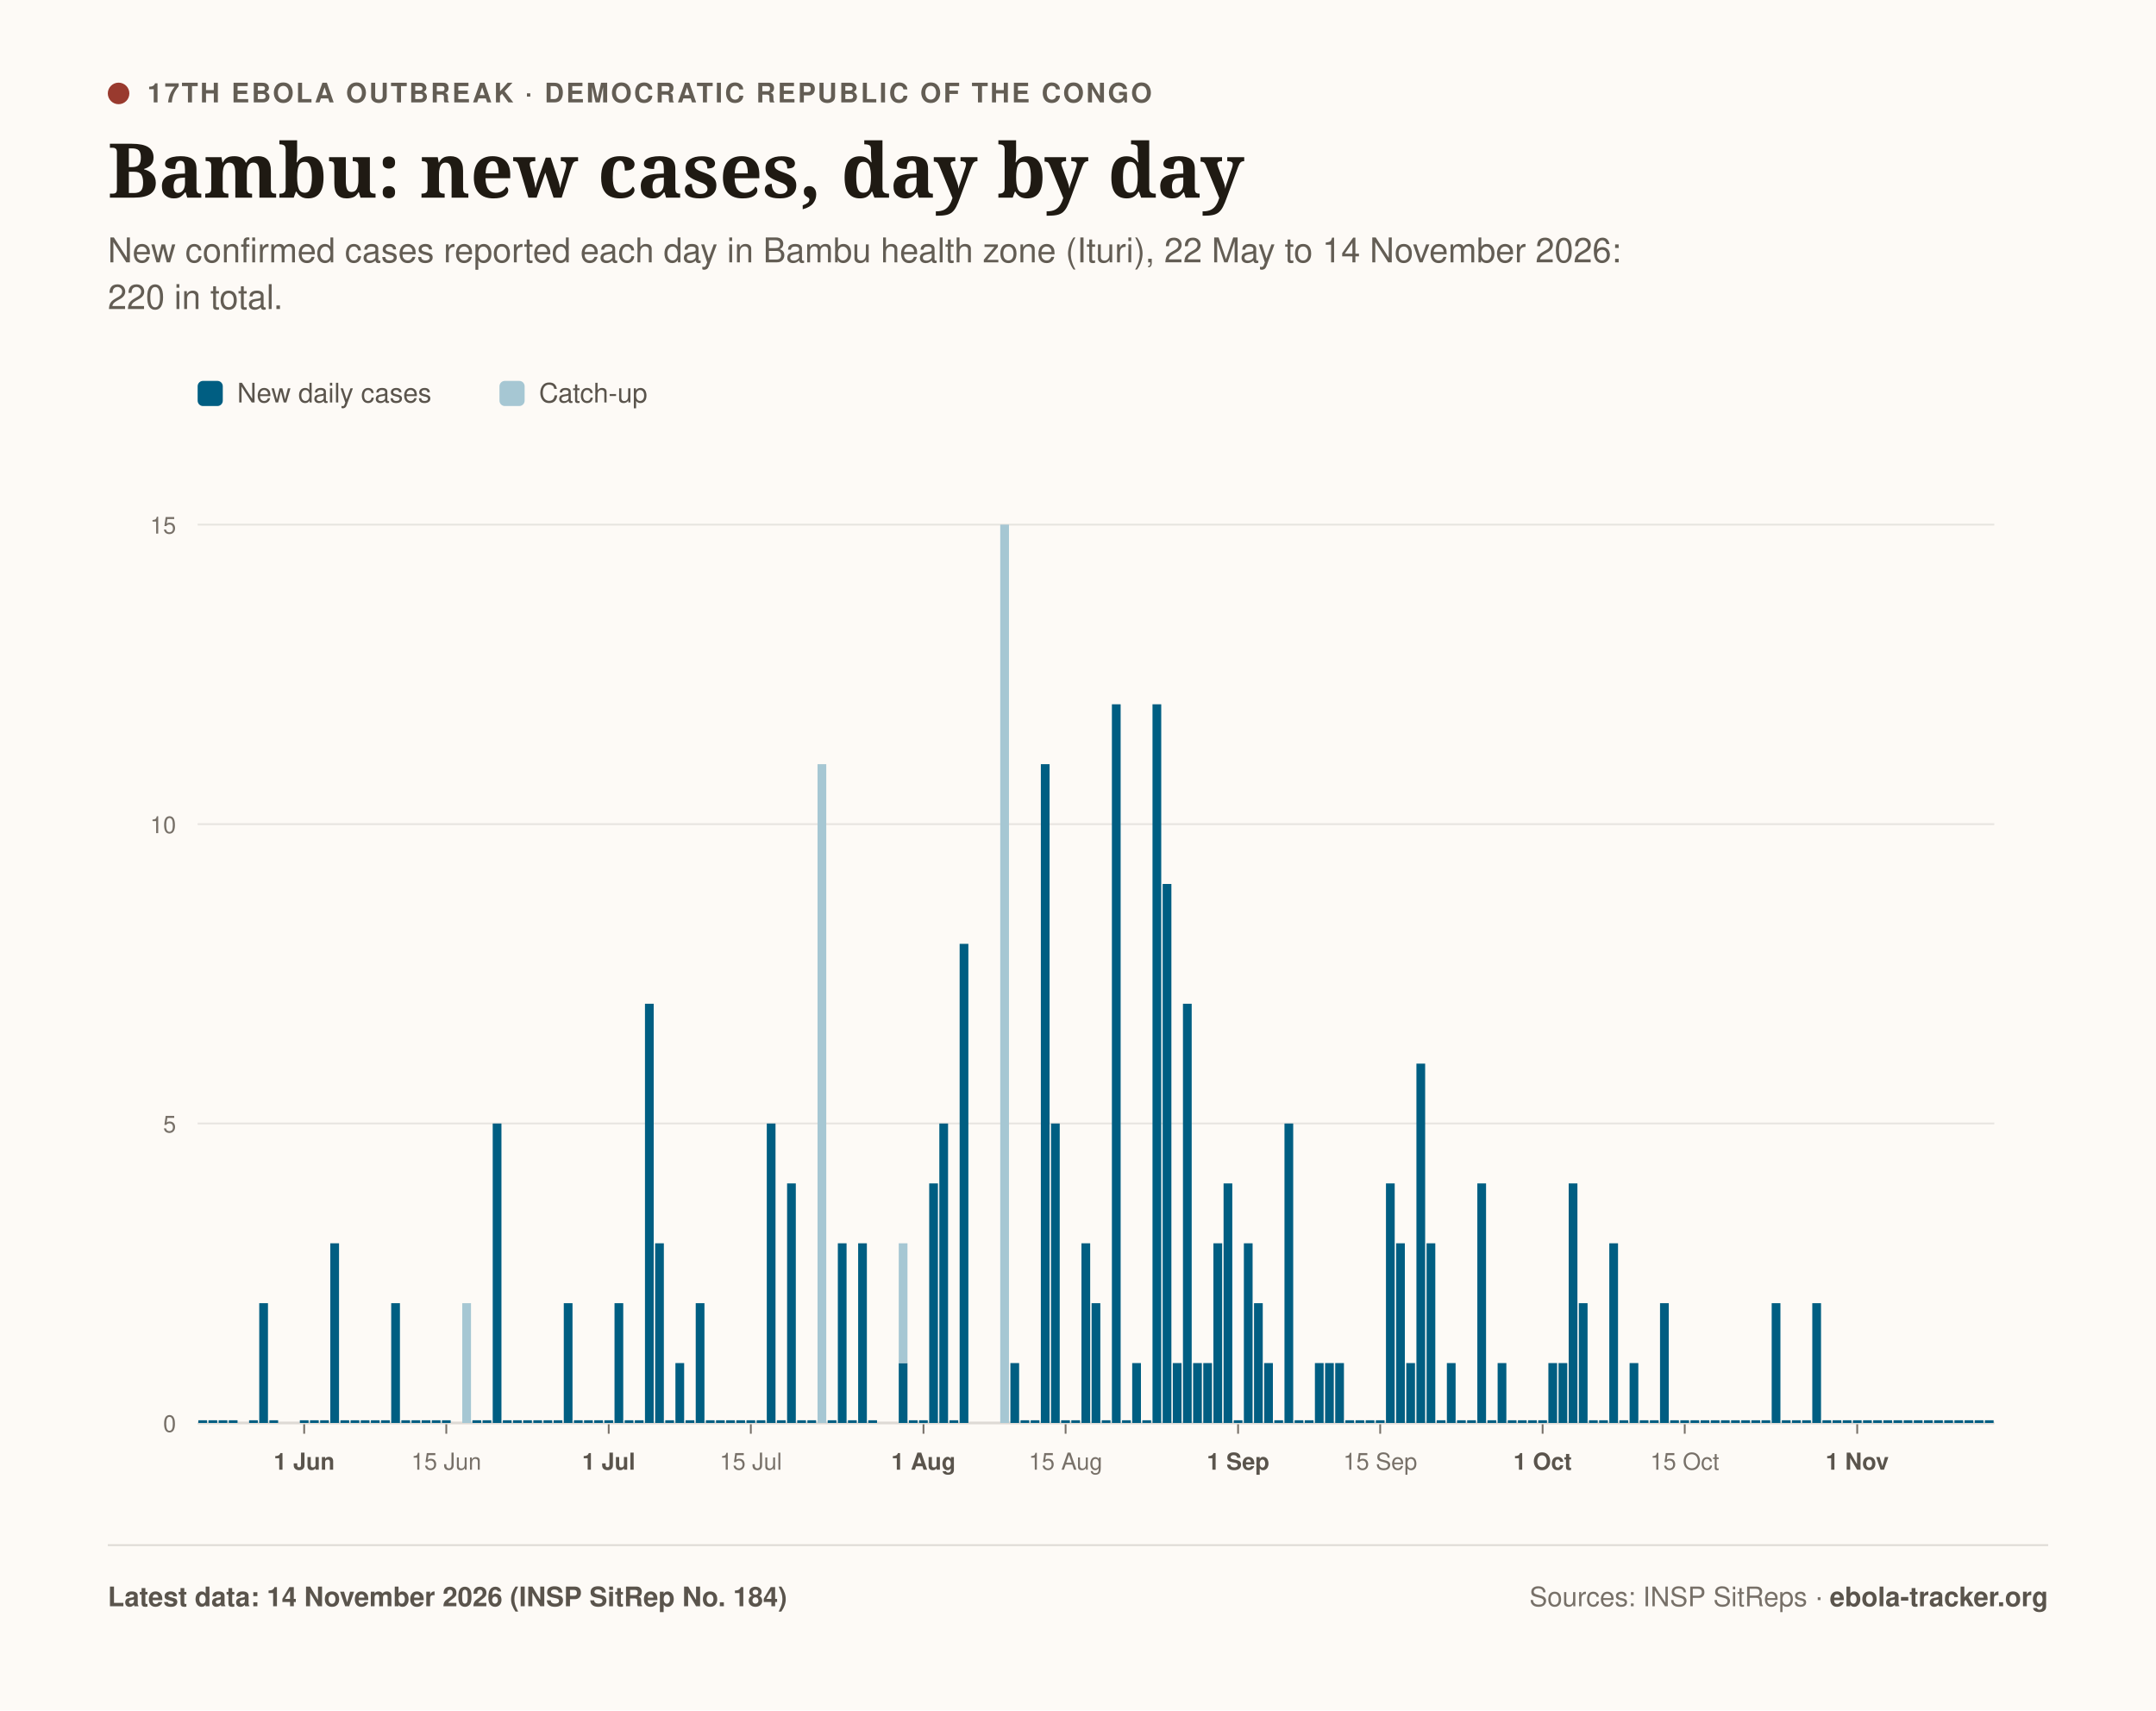
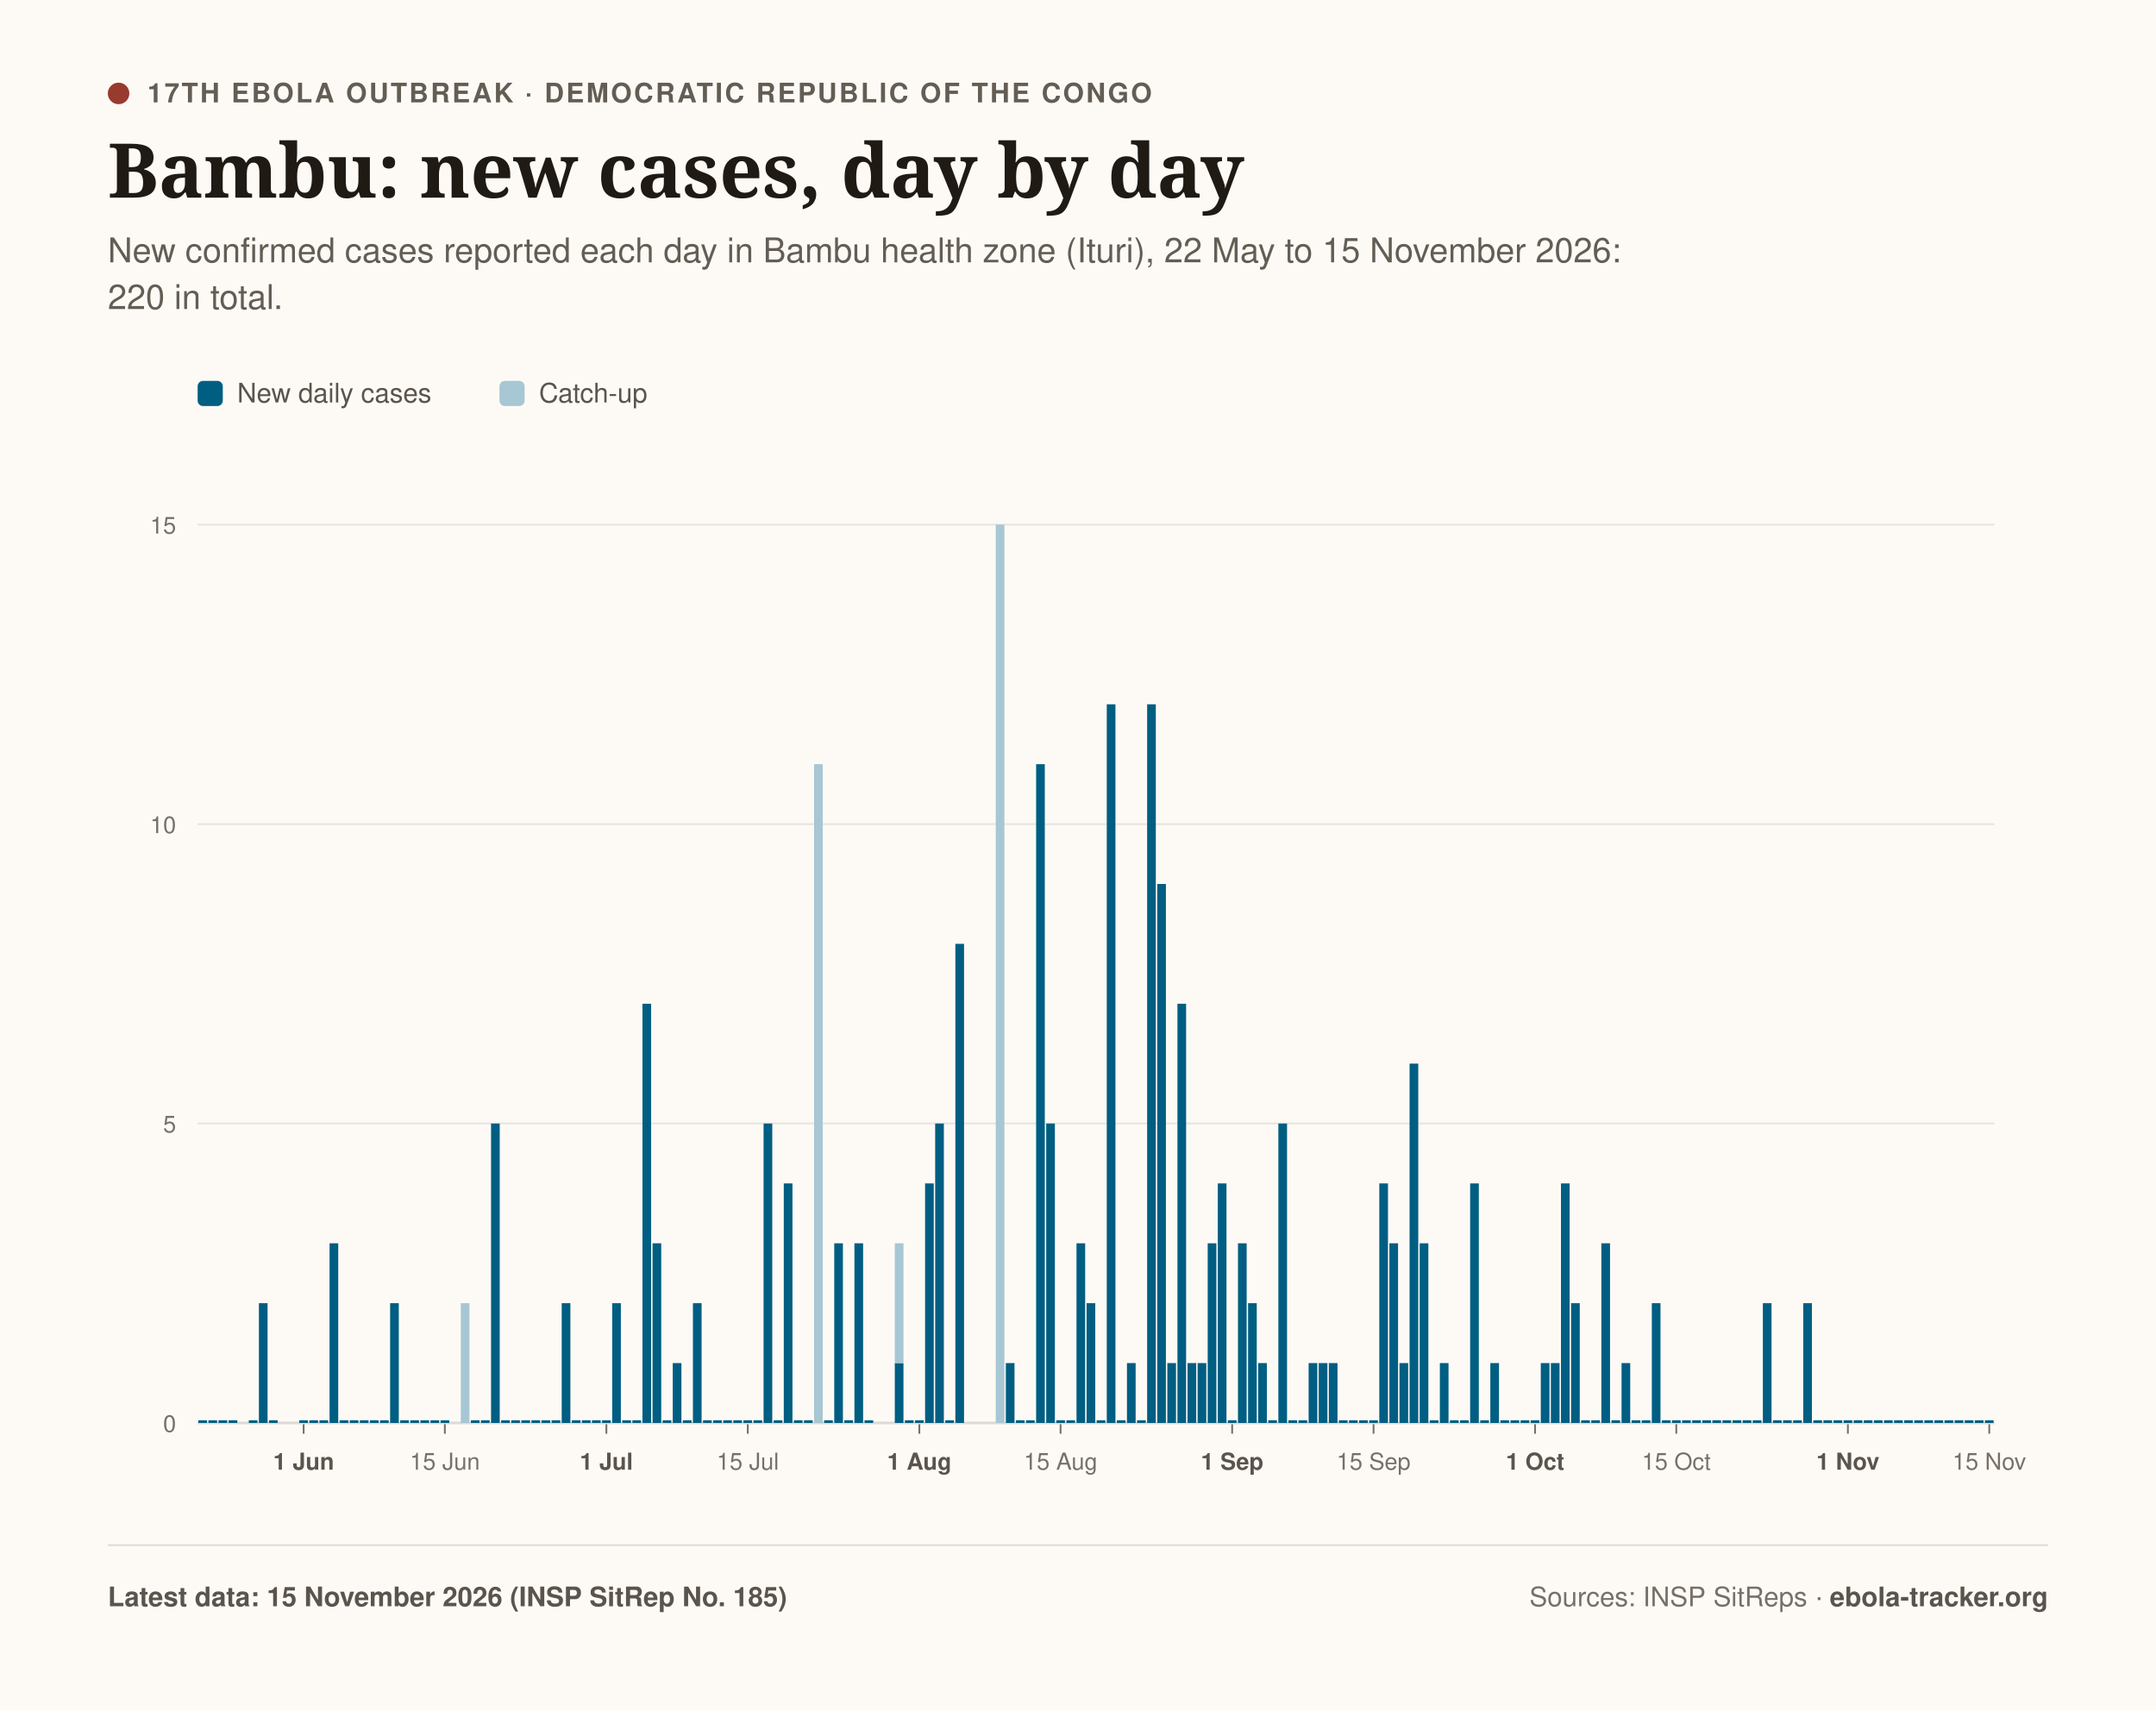
- <svg xmlns="http://www.w3.org/2000/svg" viewBox="0 0 1200 952" role="img" aria-label="Bambu: new cases, day by day. New confirmed cases reported each day in Bambu health zone (Ituri), 22 May to 14 November 2026: 220 in total.">
+ <svg xmlns="http://www.w3.org/2000/svg" viewBox="0 0 1200 952" role="img" aria-label="Bambu: new cases, day by day. New confirmed cases reported each day in Bambu health zone (Ituri), 22 May to 15 November 2026: 220 in total.">
  <rect width="1200" height="952" fill="#FDFAF6" />
  <circle cx="66" cy="52" r="6" fill="#993A2E" />
  <text x="82.0" y="57.0" font-family="'Public Sans',Helvetica,Arial,sans-serif" font-size="15" font-weight="700" fill="#635D54" text-anchor="start" letter-spacing=".08em">17TH EBOLA OUTBREAK · DEMOCRATIC REPUBLIC OF THE CONGO</text>
  <text x="60.0" y="110.0" font-family="'Source Serif 4',Georgia,serif" font-size="42" font-weight="600" fill="#1F1A13" text-anchor="start">Bambu: new cases, day by day</text>
-   <text x="60.0" y="146.0" font-family="'Public Sans',Helvetica,Arial,sans-serif" font-size="19" font-weight="400" fill="#635D54" text-anchor="start">New confirmed cases reported each day in Bambu health zone (Ituri), 22 May to 14 November 2026:</text>
+   <text x="60.0" y="146.0" font-family="'Public Sans',Helvetica,Arial,sans-serif" font-size="19" font-weight="400" fill="#635D54" text-anchor="start">New confirmed cases reported each day in Bambu health zone (Ituri), 22 May to 15 November 2026:</text>
  <text x="60.0" y="172.0" font-family="'Public Sans',Helvetica,Arial,sans-serif" font-size="19" font-weight="400" fill="#635D54" text-anchor="start">220 in total.</text>
  <rect x="110" y="212" width="14" height="14" rx="3" fill="#005E82" />
  <text x="132.0" y="224.0" font-family="'Public Sans',Helvetica,Arial,sans-serif" font-size="15" font-weight="400" fill="#5A544C" text-anchor="start">New daily cases</text>
  <rect x="278" y="212" width="14" height="14" rx="3" fill="#a6c7d3" />
  <text x="300.0" y="224.0" font-family="'Public Sans',Helvetica,Arial,sans-serif" font-size="15" font-weight="400" fill="#5A544C" text-anchor="start">Catch-up</text>
  <line x1="110" x2="1110" y1="792.0" y2="792.0" stroke="#E7E4E0" />
  <text x="98.0" y="797.0" font-family="'Public Sans',Helvetica,Arial,sans-serif" font-size="13" font-weight="400" fill="#777068" text-anchor="end">0</text>
  <line x1="110" x2="1110" y1="625.3" y2="625.3" stroke="#E7E4E0" />
  <text x="98.0" y="630.3" font-family="'Public Sans',Helvetica,Arial,sans-serif" font-size="13" font-weight="400" fill="#777068" text-anchor="end">5</text>
  <line x1="110" x2="1110" y1="458.7" y2="458.7" stroke="#E7E4E0" />
  <text x="98.0" y="463.7" font-family="'Public Sans',Helvetica,Arial,sans-serif" font-size="13" font-weight="400" fill="#777068" text-anchor="end">10</text>
  <line x1="110" x2="1110" y1="292.0" y2="292.0" stroke="#E7E4E0" />
  <text x="98.0" y="297.0" font-family="'Public Sans',Helvetica,Arial,sans-serif" font-size="13" font-weight="400" fill="#777068" text-anchor="end">15</text>
-   <line x1="169.3" x2="169.3" y1="792" y2="798" stroke="#777068" />
-   <text x="169.3" y="818.0" font-family="'Public Sans',Helvetica,Arial,sans-serif" font-size="13" font-weight="600" fill="#5A544C" text-anchor="middle">1 Jun</text>
-   <line x1="248.4" x2="248.4" y1="792" y2="798" stroke="#777068" />
-   <text x="248.4" y="818.0" font-family="'Public Sans',Helvetica,Arial,sans-serif" font-size="13" font-weight="400" fill="#777068" text-anchor="middle">15 Jun</text>
-   <line x1="338.8" x2="338.8" y1="792" y2="798" stroke="#777068" />
-   <text x="338.8" y="818.0" font-family="'Public Sans',Helvetica,Arial,sans-serif" font-size="13" font-weight="600" fill="#5A544C" text-anchor="middle">1 Jul</text>
-   <line x1="417.9" x2="417.9" y1="792" y2="798" stroke="#777068" />
-   <text x="417.9" y="818.0" font-family="'Public Sans',Helvetica,Arial,sans-serif" font-size="13" font-weight="400" fill="#777068" text-anchor="middle">15 Jul</text>
-   <line x1="514.0" x2="514.0" y1="792" y2="798" stroke="#777068" />
-   <text x="514.0" y="818.0" font-family="'Public Sans',Helvetica,Arial,sans-serif" font-size="13" font-weight="600" fill="#5A544C" text-anchor="middle">1 Aug</text>
-   <line x1="593.1" x2="593.1" y1="792" y2="798" stroke="#777068" />
-   <text x="593.1" y="818.0" font-family="'Public Sans',Helvetica,Arial,sans-serif" font-size="13" font-weight="400" fill="#777068" text-anchor="middle">15 Aug</text>
-   <line x1="689.1" x2="689.1" y1="792" y2="798" stroke="#777068" />
-   <text x="689.1" y="818.0" font-family="'Public Sans',Helvetica,Arial,sans-serif" font-size="13" font-weight="600" fill="#5A544C" text-anchor="middle">1 Sep</text>
-   <line x1="768.2" x2="768.2" y1="792" y2="798" stroke="#777068" />
-   <text x="768.2" y="818.0" font-family="'Public Sans',Helvetica,Arial,sans-serif" font-size="13" font-weight="400" fill="#777068" text-anchor="middle">15 Sep</text>
-   <line x1="858.6" x2="858.6" y1="792" y2="798" stroke="#777068" />
-   <text x="858.6" y="818.0" font-family="'Public Sans',Helvetica,Arial,sans-serif" font-size="13" font-weight="600" fill="#5A544C" text-anchor="middle">1 Oct</text>
-   <line x1="937.7" x2="937.7" y1="792" y2="798" stroke="#777068" />
-   <text x="937.7" y="818.0" font-family="'Public Sans',Helvetica,Arial,sans-serif" font-size="13" font-weight="400" fill="#777068" text-anchor="middle">15 Oct</text>
-   <line x1="1033.7" x2="1033.7" y1="792" y2="798" stroke="#777068" />
-   <text x="1033.7" y="818.0" font-family="'Public Sans',Helvetica,Arial,sans-serif" font-size="13" font-weight="600" fill="#5A544C" text-anchor="middle">1 Nov</text>
+   <line x1="169.0" x2="169.0" y1="792" y2="798" stroke="#777068" />
+   <text x="169.0" y="818.0" font-family="'Public Sans',Helvetica,Arial,sans-serif" font-size="13" font-weight="600" fill="#5A544C" text-anchor="middle">1 Jun</text>
+   <line x1="247.6" x2="247.6" y1="792" y2="798" stroke="#777068" />
+   <text x="247.6" y="818.0" font-family="'Public Sans',Helvetica,Arial,sans-serif" font-size="13" font-weight="400" fill="#777068" text-anchor="middle">15 Jun</text>
+   <line x1="337.5" x2="337.5" y1="792" y2="798" stroke="#777068" />
+   <text x="337.5" y="818.0" font-family="'Public Sans',Helvetica,Arial,sans-serif" font-size="13" font-weight="600" fill="#5A544C" text-anchor="middle">1 Jul</text>
+   <line x1="416.2" x2="416.2" y1="792" y2="798" stroke="#777068" />
+   <text x="416.2" y="818.0" font-family="'Public Sans',Helvetica,Arial,sans-serif" font-size="13" font-weight="400" fill="#777068" text-anchor="middle">15 Jul</text>
+   <line x1="511.7" x2="511.7" y1="792" y2="798" stroke="#777068" />
+   <text x="511.7" y="818.0" font-family="'Public Sans',Helvetica,Arial,sans-serif" font-size="13" font-weight="600" fill="#5A544C" text-anchor="middle">1 Aug</text>
+   <line x1="590.3" x2="590.3" y1="792" y2="798" stroke="#777068" />
+   <text x="590.3" y="818.0" font-family="'Public Sans',Helvetica,Arial,sans-serif" font-size="13" font-weight="400" fill="#777068" text-anchor="middle">15 Aug</text>
+   <line x1="685.8" x2="685.8" y1="792" y2="798" stroke="#777068" />
+   <text x="685.8" y="818.0" font-family="'Public Sans',Helvetica,Arial,sans-serif" font-size="13" font-weight="600" fill="#5A544C" text-anchor="middle">1 Sep</text>
+   <line x1="764.5" x2="764.5" y1="792" y2="798" stroke="#777068" />
+   <text x="764.5" y="818.0" font-family="'Public Sans',Helvetica,Arial,sans-serif" font-size="13" font-weight="400" fill="#777068" text-anchor="middle">15 Sep</text>
+   <line x1="854.4" x2="854.4" y1="792" y2="798" stroke="#777068" />
+   <text x="854.4" y="818.0" font-family="'Public Sans',Helvetica,Arial,sans-serif" font-size="13" font-weight="600" fill="#5A544C" text-anchor="middle">1 Oct</text>
+   <line x1="933.0" x2="933.0" y1="792" y2="798" stroke="#777068" />
+   <text x="933.0" y="818.0" font-family="'Public Sans',Helvetica,Arial,sans-serif" font-size="13" font-weight="400" fill="#777068" text-anchor="middle">15 Oct</text>
+   <line x1="1028.5" x2="1028.5" y1="792" y2="798" stroke="#777068" />
+   <text x="1028.5" y="818.0" font-family="'Public Sans',Helvetica,Arial,sans-serif" font-size="13" font-weight="600" fill="#5A544C" text-anchor="middle">1 Nov</text>
+   <line x1="1107.2" x2="1107.2" y1="792" y2="798" stroke="#777068" />
+   <text x="1107.2" y="818.0" font-family="'Public Sans',Helvetica,Arial,sans-serif" font-size="13" font-weight="400" fill="#777068" text-anchor="middle">15 Nov</text>
  <line x1="110" x2="1110" y1="792" y2="792" stroke="#DEDAD5" stroke-width="1.5" />
-   <rect x="110.40" y="790.50" width="4.86" height="1.50" fill="#005E82" />
-   <rect x="116.05" y="790.50" width="4.86" height="1.50" fill="#005E82" />
-   <rect x="121.69" y="790.50" width="4.86" height="1.50" fill="#005E82" />
-   <rect x="127.34" y="790.50" width="4.86" height="1.50" fill="#005E82" />
-   <rect x="138.64" y="790.50" width="4.86" height="1.50" fill="#005E82" />
-   <rect x="144.29" y="725.33" width="4.86" height="66.67" fill="#005E82" />
-   <rect x="149.94" y="790.50" width="4.86" height="1.50" fill="#005E82" />
-   <rect x="166.89" y="790.50" width="4.86" height="1.50" fill="#005E82" />
-   <rect x="172.54" y="790.50" width="4.86" height="1.50" fill="#005E82" />
-   <rect x="178.19" y="790.50" width="4.86" height="1.50" fill="#005E82" />
-   <rect x="183.84" y="692.00" width="4.86" height="100.00" fill="#005E82" />
-   <rect x="189.49" y="790.50" width="4.86" height="1.50" fill="#005E82" />
-   <rect x="195.14" y="790.50" width="4.86" height="1.50" fill="#005E82" />
-   <rect x="200.79" y="790.50" width="4.86" height="1.50" fill="#005E82" />
-   <rect x="206.44" y="790.50" width="4.86" height="1.50" fill="#005E82" />
-   <rect x="212.09" y="790.50" width="4.86" height="1.50" fill="#005E82" />
-   <rect x="217.74" y="725.33" width="4.86" height="66.67" fill="#005E82" />
-   <rect x="223.39" y="790.50" width="4.86" height="1.50" fill="#005E82" />
-   <rect x="229.04" y="790.50" width="4.86" height="1.50" fill="#005E82" />
-   <rect x="234.69" y="790.50" width="4.86" height="1.50" fill="#005E82" />
-   <rect x="240.34" y="790.50" width="4.86" height="1.50" fill="#005E82" />
-   <rect x="245.99" y="790.50" width="4.86" height="1.50" fill="#005E82" />
-   <rect x="257.29" y="725.33" width="4.86" height="66.67" fill="#a6c7d3" />
-   <rect x="262.94" y="790.50" width="4.86" height="1.50" fill="#005E82" />
-   <rect x="268.59" y="790.50" width="4.86" height="1.50" fill="#005E82" />
-   <rect x="274.24" y="625.33" width="4.86" height="166.67" fill="#005E82" />
-   <rect x="279.89" y="790.50" width="4.86" height="1.50" fill="#005E82" />
-   <rect x="285.54" y="790.50" width="4.86" height="1.50" fill="#005E82" />
-   <rect x="291.19" y="790.50" width="4.86" height="1.50" fill="#005E82" />
-   <rect x="296.84" y="790.50" width="4.86" height="1.50" fill="#005E82" />
-   <rect x="302.49" y="790.50" width="4.86" height="1.50" fill="#005E82" />
-   <rect x="308.14" y="790.50" width="4.86" height="1.50" fill="#005E82" />
-   <rect x="313.79" y="725.33" width="4.86" height="66.67" fill="#005E82" />
-   <rect x="319.44" y="790.50" width="4.86" height="1.50" fill="#005E82" />
-   <rect x="325.08" y="790.50" width="4.86" height="1.50" fill="#005E82" />
-   <rect x="330.73" y="790.50" width="4.86" height="1.50" fill="#005E82" />
-   <rect x="336.38" y="790.50" width="4.86" height="1.50" fill="#005E82" />
-   <rect x="342.03" y="725.33" width="4.86" height="66.67" fill="#005E82" />
-   <rect x="347.68" y="790.50" width="4.86" height="1.50" fill="#005E82" />
-   <rect x="353.33" y="790.50" width="4.86" height="1.50" fill="#005E82" />
-   <rect x="358.98" y="558.67" width="4.86" height="233.33" fill="#005E82" />
-   <rect x="364.63" y="692.00" width="4.86" height="100.00" fill="#005E82" />
-   <rect x="370.28" y="790.50" width="4.86" height="1.50" fill="#005E82" />
-   <rect x="375.93" y="758.67" width="4.86" height="33.33" fill="#005E82" />
-   <rect x="381.58" y="790.50" width="4.86" height="1.50" fill="#005E82" />
-   <rect x="387.23" y="725.33" width="4.86" height="66.67" fill="#005E82" />
-   <rect x="392.88" y="790.50" width="4.86" height="1.50" fill="#005E82" />
-   <rect x="398.53" y="790.50" width="4.86" height="1.50" fill="#005E82" />
-   <rect x="404.18" y="790.50" width="4.86" height="1.50" fill="#005E82" />
-   <rect x="409.83" y="790.50" width="4.86" height="1.50" fill="#005E82" />
-   <rect x="415.48" y="790.50" width="4.86" height="1.50" fill="#005E82" />
-   <rect x="421.13" y="790.50" width="4.86" height="1.50" fill="#005E82" />
-   <rect x="426.78" y="625.33" width="4.86" height="166.67" fill="#005E82" />
-   <rect x="432.43" y="790.50" width="4.86" height="1.50" fill="#005E82" />
-   <rect x="438.08" y="658.67" width="4.86" height="133.33" fill="#005E82" />
-   <rect x="443.73" y="790.50" width="4.86" height="1.50" fill="#005E82" />
-   <rect x="449.38" y="790.50" width="4.86" height="1.50" fill="#005E82" />
-   <rect x="455.03" y="425.33" width="4.86" height="366.67" fill="#a6c7d3" />
-   <rect x="460.68" y="790.50" width="4.86" height="1.50" fill="#005E82" />
-   <rect x="466.33" y="692.00" width="4.86" height="100.00" fill="#005E82" />
-   <rect x="471.98" y="790.50" width="4.86" height="1.50" fill="#005E82" />
-   <rect x="477.63" y="692.00" width="4.86" height="100.00" fill="#005E82" />
-   <rect x="483.28" y="790.50" width="4.86" height="1.50" fill="#005E82" />
-   <rect x="500.23" y="758.67" width="4.86" height="33.33" fill="#005E82" />
-   <rect x="500.23" y="692.00" width="4.86" height="66.67" fill="#a6c7d3" />
-   <rect x="505.88" y="790.50" width="4.86" height="1.50" fill="#005E82" />
-   <rect x="511.53" y="790.50" width="4.86" height="1.50" fill="#005E82" />
-   <rect x="517.18" y="658.67" width="4.86" height="133.33" fill="#005E82" />
-   <rect x="522.82" y="625.33" width="4.86" height="166.67" fill="#005E82" />
-   <rect x="528.47" y="790.50" width="4.86" height="1.50" fill="#005E82" />
-   <rect x="534.12" y="525.33" width="4.86" height="266.67" fill="#005E82" />
-   <rect x="556.72" y="292.00" width="4.86" height="500.00" fill="#a6c7d3" />
-   <rect x="562.37" y="758.67" width="4.86" height="33.33" fill="#005E82" />
-   <rect x="568.02" y="790.50" width="4.86" height="1.50" fill="#005E82" />
-   <rect x="573.67" y="790.50" width="4.86" height="1.50" fill="#005E82" />
-   <rect x="579.32" y="425.33" width="4.86" height="366.67" fill="#005E82" />
-   <rect x="584.97" y="625.33" width="4.86" height="166.67" fill="#005E82" />
-   <rect x="590.62" y="790.50" width="4.86" height="1.50" fill="#005E82" />
-   <rect x="596.27" y="790.50" width="4.86" height="1.50" fill="#005E82" />
-   <rect x="601.92" y="692.00" width="4.86" height="100.00" fill="#005E82" />
-   <rect x="607.57" y="725.33" width="4.86" height="66.67" fill="#005E82" />
-   <rect x="613.22" y="790.50" width="4.86" height="1.50" fill="#005E82" />
-   <rect x="618.87" y="392.00" width="4.86" height="400.00" fill="#005E82" />
-   <rect x="624.52" y="790.50" width="4.86" height="1.50" fill="#005E82" />
-   <rect x="630.17" y="758.67" width="4.86" height="33.33" fill="#005E82" />
-   <rect x="635.82" y="790.50" width="4.86" height="1.50" fill="#005E82" />
-   <rect x="641.47" y="392.00" width="4.86" height="400.00" fill="#005E82" />
-   <rect x="647.12" y="492.00" width="4.86" height="300.00" fill="#005E82" />
-   <rect x="652.77" y="758.67" width="4.86" height="33.33" fill="#005E82" />
-   <rect x="658.42" y="558.67" width="4.86" height="233.33" fill="#005E82" />
-   <rect x="664.07" y="758.67" width="4.86" height="33.33" fill="#005E82" />
-   <rect x="669.72" y="758.67" width="4.86" height="33.33" fill="#005E82" />
-   <rect x="675.37" y="692.00" width="4.86" height="100.00" fill="#005E82" />
-   <rect x="681.02" y="658.67" width="4.86" height="133.33" fill="#005E82" />
-   <rect x="686.67" y="790.50" width="4.86" height="1.50" fill="#005E82" />
-   <rect x="692.32" y="692.00" width="4.86" height="100.00" fill="#005E82" />
-   <rect x="697.97" y="725.33" width="4.86" height="66.67" fill="#005E82" />
-   <rect x="703.62" y="758.67" width="4.86" height="33.33" fill="#005E82" />
-   <rect x="709.27" y="790.50" width="4.86" height="1.50" fill="#005E82" />
-   <rect x="714.92" y="625.33" width="4.86" height="166.67" fill="#005E82" />
-   <rect x="720.56" y="790.50" width="4.86" height="1.50" fill="#005E82" />
-   <rect x="726.21" y="790.50" width="4.86" height="1.50" fill="#005E82" />
-   <rect x="731.86" y="758.67" width="4.86" height="33.33" fill="#005E82" />
-   <rect x="737.51" y="758.67" width="4.86" height="33.33" fill="#005E82" />
-   <rect x="743.16" y="758.67" width="4.86" height="33.33" fill="#005E82" />
-   <rect x="748.81" y="790.50" width="4.86" height="1.50" fill="#005E82" />
-   <rect x="754.46" y="790.50" width="4.86" height="1.50" fill="#005E82" />
-   <rect x="760.11" y="790.50" width="4.86" height="1.50" fill="#005E82" />
-   <rect x="765.76" y="790.50" width="4.86" height="1.50" fill="#005E82" />
-   <rect x="771.41" y="658.67" width="4.86" height="133.33" fill="#005E82" />
-   <rect x="777.06" y="692.00" width="4.86" height="100.00" fill="#005E82" />
-   <rect x="782.71" y="758.67" width="4.86" height="33.33" fill="#005E82" />
-   <rect x="788.36" y="592.00" width="4.86" height="200.00" fill="#005E82" />
-   <rect x="794.01" y="692.00" width="4.86" height="100.00" fill="#005E82" />
-   <rect x="799.66" y="790.50" width="4.86" height="1.50" fill="#005E82" />
-   <rect x="805.31" y="758.67" width="4.86" height="33.33" fill="#005E82" />
-   <rect x="810.96" y="790.50" width="4.86" height="1.50" fill="#005E82" />
-   <rect x="816.61" y="790.50" width="4.86" height="1.50" fill="#005E82" />
-   <rect x="822.26" y="658.67" width="4.86" height="133.33" fill="#005E82" />
-   <rect x="827.91" y="790.50" width="4.86" height="1.50" fill="#005E82" />
-   <rect x="833.56" y="758.67" width="4.86" height="33.33" fill="#005E82" />
-   <rect x="839.21" y="790.50" width="4.86" height="1.50" fill="#005E82" />
-   <rect x="844.86" y="790.50" width="4.86" height="1.50" fill="#005E82" />
-   <rect x="850.51" y="790.50" width="4.86" height="1.50" fill="#005E82" />
-   <rect x="856.16" y="790.50" width="4.86" height="1.50" fill="#005E82" />
-   <rect x="861.81" y="758.67" width="4.86" height="33.33" fill="#005E82" />
-   <rect x="867.46" y="758.67" width="4.86" height="33.33" fill="#005E82" />
-   <rect x="873.11" y="658.67" width="4.86" height="133.33" fill="#005E82" />
-   <rect x="878.76" y="725.33" width="4.86" height="66.67" fill="#005E82" />
-   <rect x="884.41" y="790.50" width="4.86" height="1.50" fill="#005E82" />
-   <rect x="890.06" y="790.50" width="4.86" height="1.50" fill="#005E82" />
-   <rect x="895.71" y="692.00" width="4.86" height="100.00" fill="#005E82" />
-   <rect x="901.36" y="790.50" width="4.86" height="1.50" fill="#005E82" />
-   <rect x="907.01" y="758.67" width="4.86" height="33.33" fill="#005E82" />
-   <rect x="912.66" y="790.50" width="4.86" height="1.50" fill="#005E82" />
-   <rect x="918.31" y="790.50" width="4.86" height="1.50" fill="#005E82" />
-   <rect x="923.95" y="725.33" width="4.86" height="66.67" fill="#005E82" />
-   <rect x="929.60" y="790.50" width="4.86" height="1.50" fill="#005E82" />
-   <rect x="935.25" y="790.50" width="4.86" height="1.50" fill="#005E82" />
-   <rect x="940.90" y="790.50" width="4.86" height="1.50" fill="#005E82" />
-   <rect x="946.55" y="790.50" width="4.86" height="1.50" fill="#005E82" />
-   <rect x="952.20" y="790.50" width="4.86" height="1.50" fill="#005E82" />
-   <rect x="957.85" y="790.50" width="4.86" height="1.50" fill="#005E82" />
-   <rect x="963.50" y="790.50" width="4.86" height="1.50" fill="#005E82" />
-   <rect x="969.15" y="790.50" width="4.86" height="1.50" fill="#005E82" />
-   <rect x="974.80" y="790.50" width="4.86" height="1.50" fill="#005E82" />
-   <rect x="980.45" y="790.50" width="4.86" height="1.50" fill="#005E82" />
-   <rect x="986.10" y="725.33" width="4.86" height="66.67" fill="#005E82" />
-   <rect x="991.75" y="790.50" width="4.86" height="1.50" fill="#005E82" />
-   <rect x="997.40" y="790.50" width="4.86" height="1.50" fill="#005E82" />
-   <rect x="1003.05" y="790.50" width="4.86" height="1.50" fill="#005E82" />
-   <rect x="1008.70" y="725.33" width="4.86" height="66.67" fill="#005E82" />
-   <rect x="1014.35" y="790.50" width="4.86" height="1.50" fill="#005E82" />
-   <rect x="1020.00" y="790.50" width="4.86" height="1.50" fill="#005E82" />
-   <rect x="1025.65" y="790.50" width="4.86" height="1.50" fill="#005E82" />
-   <rect x="1031.30" y="790.50" width="4.86" height="1.50" fill="#005E82" />
-   <rect x="1036.95" y="790.50" width="4.86" height="1.50" fill="#005E82" />
-   <rect x="1042.60" y="790.50" width="4.86" height="1.50" fill="#005E82" />
-   <rect x="1048.25" y="790.50" width="4.86" height="1.50" fill="#005E82" />
-   <rect x="1053.90" y="790.50" width="4.86" height="1.50" fill="#005E82" />
-   <rect x="1059.55" y="790.50" width="4.86" height="1.50" fill="#005E82" />
-   <rect x="1065.20" y="790.50" width="4.86" height="1.50" fill="#005E82" />
-   <rect x="1070.85" y="790.50" width="4.86" height="1.50" fill="#005E82" />
-   <rect x="1076.50" y="790.50" width="4.86" height="1.50" fill="#005E82" />
-   <rect x="1082.15" y="790.50" width="4.86" height="1.50" fill="#005E82" />
-   <rect x="1087.80" y="790.50" width="4.86" height="1.50" fill="#005E82" />
-   <rect x="1093.45" y="790.50" width="4.86" height="1.50" fill="#005E82" />
-   <rect x="1099.10" y="790.50" width="4.86" height="1.50" fill="#005E82" />
-   <rect x="1104.75" y="790.50" width="4.86" height="1.50" fill="#005E82" />
+   <rect x="110.39" y="790.50" width="4.83" height="1.50" fill="#005E82" />
+   <rect x="116.01" y="790.50" width="4.83" height="1.50" fill="#005E82" />
+   <rect x="121.63" y="790.50" width="4.83" height="1.50" fill="#005E82" />
+   <rect x="127.25" y="790.50" width="4.83" height="1.50" fill="#005E82" />
+   <rect x="138.48" y="790.50" width="4.83" height="1.50" fill="#005E82" />
+   <rect x="144.10" y="725.33" width="4.83" height="66.67" fill="#005E82" />
+   <rect x="149.72" y="790.50" width="4.83" height="1.50" fill="#005E82" />
+   <rect x="166.57" y="790.50" width="4.83" height="1.50" fill="#005E82" />
+   <rect x="172.19" y="790.50" width="4.83" height="1.50" fill="#005E82" />
+   <rect x="177.81" y="790.50" width="4.83" height="1.50" fill="#005E82" />
+   <rect x="183.43" y="692.00" width="4.83" height="100.00" fill="#005E82" />
+   <rect x="189.04" y="790.50" width="4.83" height="1.50" fill="#005E82" />
+   <rect x="194.66" y="790.50" width="4.83" height="1.50" fill="#005E82" />
+   <rect x="200.28" y="790.50" width="4.83" height="1.50" fill="#005E82" />
+   <rect x="205.90" y="790.50" width="4.83" height="1.50" fill="#005E82" />
+   <rect x="211.52" y="790.50" width="4.83" height="1.50" fill="#005E82" />
+   <rect x="217.13" y="725.33" width="4.83" height="66.67" fill="#005E82" />
+   <rect x="222.75" y="790.50" width="4.83" height="1.50" fill="#005E82" />
+   <rect x="228.37" y="790.50" width="4.83" height="1.50" fill="#005E82" />
+   <rect x="233.99" y="790.50" width="4.83" height="1.50" fill="#005E82" />
+   <rect x="239.61" y="790.50" width="4.83" height="1.50" fill="#005E82" />
+   <rect x="245.22" y="790.50" width="4.83" height="1.50" fill="#005E82" />
+   <rect x="256.46" y="725.33" width="4.83" height="66.67" fill="#a6c7d3" />
+   <rect x="262.08" y="790.50" width="4.83" height="1.50" fill="#005E82" />
+   <rect x="267.70" y="790.50" width="4.83" height="1.50" fill="#005E82" />
+   <rect x="273.31" y="625.33" width="4.83" height="166.67" fill="#005E82" />
+   <rect x="278.93" y="790.50" width="4.83" height="1.50" fill="#005E82" />
+   <rect x="284.55" y="790.50" width="4.83" height="1.50" fill="#005E82" />
+   <rect x="290.17" y="790.50" width="4.83" height="1.50" fill="#005E82" />
+   <rect x="295.79" y="790.50" width="4.83" height="1.50" fill="#005E82" />
+   <rect x="301.40" y="790.50" width="4.83" height="1.50" fill="#005E82" />
+   <rect x="307.02" y="790.50" width="4.83" height="1.50" fill="#005E82" />
+   <rect x="312.64" y="725.33" width="4.83" height="66.67" fill="#005E82" />
+   <rect x="318.26" y="790.50" width="4.83" height="1.50" fill="#005E82" />
+   <rect x="323.88" y="790.50" width="4.83" height="1.50" fill="#005E82" />
+   <rect x="329.49" y="790.50" width="4.83" height="1.50" fill="#005E82" />
+   <rect x="335.11" y="790.50" width="4.83" height="1.50" fill="#005E82" />
+   <rect x="340.73" y="725.33" width="4.83" height="66.67" fill="#005E82" />
+   <rect x="346.35" y="790.50" width="4.83" height="1.50" fill="#005E82" />
+   <rect x="351.97" y="790.50" width="4.83" height="1.50" fill="#005E82" />
+   <rect x="357.58" y="558.67" width="4.83" height="233.33" fill="#005E82" />
+   <rect x="363.20" y="692.00" width="4.83" height="100.00" fill="#005E82" />
+   <rect x="368.82" y="790.50" width="4.83" height="1.50" fill="#005E82" />
+   <rect x="374.44" y="758.67" width="4.83" height="33.33" fill="#005E82" />
+   <rect x="380.06" y="790.50" width="4.83" height="1.50" fill="#005E82" />
+   <rect x="385.67" y="725.33" width="4.83" height="66.67" fill="#005E82" />
+   <rect x="391.29" y="790.50" width="4.83" height="1.50" fill="#005E82" />
+   <rect x="396.91" y="790.50" width="4.83" height="1.50" fill="#005E82" />
+   <rect x="402.53" y="790.50" width="4.83" height="1.50" fill="#005E82" />
+   <rect x="408.15" y="790.50" width="4.83" height="1.50" fill="#005E82" />
+   <rect x="413.76" y="790.50" width="4.83" height="1.50" fill="#005E82" />
+   <rect x="419.38" y="790.50" width="4.83" height="1.50" fill="#005E82" />
+   <rect x="425.00" y="625.33" width="4.83" height="166.67" fill="#005E82" />
+   <rect x="430.62" y="790.50" width="4.83" height="1.50" fill="#005E82" />
+   <rect x="436.24" y="658.67" width="4.83" height="133.33" fill="#005E82" />
+   <rect x="441.85" y="790.50" width="4.83" height="1.50" fill="#005E82" />
+   <rect x="447.47" y="790.50" width="4.83" height="1.50" fill="#005E82" />
+   <rect x="453.09" y="425.33" width="4.83" height="366.67" fill="#a6c7d3" />
+   <rect x="458.71" y="790.50" width="4.83" height="1.50" fill="#005E82" />
+   <rect x="464.33" y="692.00" width="4.83" height="100.00" fill="#005E82" />
+   <rect x="469.94" y="790.50" width="4.83" height="1.50" fill="#005E82" />
+   <rect x="475.56" y="692.00" width="4.83" height="100.00" fill="#005E82" />
+   <rect x="481.18" y="790.50" width="4.83" height="1.50" fill="#005E82" />
+   <rect x="498.03" y="758.67" width="4.83" height="33.33" fill="#005E82" />
+   <rect x="498.03" y="692.00" width="4.83" height="66.67" fill="#a6c7d3" />
+   <rect x="503.65" y="790.50" width="4.83" height="1.50" fill="#005E82" />
+   <rect x="509.27" y="790.50" width="4.83" height="1.50" fill="#005E82" />
+   <rect x="514.89" y="658.67" width="4.83" height="133.33" fill="#005E82" />
+   <rect x="520.51" y="625.33" width="4.83" height="166.67" fill="#005E82" />
+   <rect x="526.12" y="790.50" width="4.83" height="1.50" fill="#005E82" />
+   <rect x="531.74" y="525.33" width="4.83" height="266.67" fill="#005E82" />
+   <rect x="554.21" y="292.00" width="4.83" height="500.00" fill="#a6c7d3" />
+   <rect x="559.83" y="758.67" width="4.83" height="33.33" fill="#005E82" />
+   <rect x="565.45" y="790.50" width="4.83" height="1.50" fill="#005E82" />
+   <rect x="571.07" y="790.50" width="4.83" height="1.50" fill="#005E82" />
+   <rect x="576.69" y="425.33" width="4.83" height="366.67" fill="#005E82" />
+   <rect x="582.30" y="625.33" width="4.83" height="166.67" fill="#005E82" />
+   <rect x="587.92" y="790.50" width="4.83" height="1.50" fill="#005E82" />
+   <rect x="593.54" y="790.50" width="4.83" height="1.50" fill="#005E82" />
+   <rect x="599.16" y="692.00" width="4.83" height="100.00" fill="#005E82" />
+   <rect x="604.78" y="725.33" width="4.83" height="66.67" fill="#005E82" />
+   <rect x="610.39" y="790.50" width="4.83" height="1.50" fill="#005E82" />
+   <rect x="616.01" y="392.00" width="4.83" height="400.00" fill="#005E82" />
+   <rect x="621.63" y="790.50" width="4.83" height="1.50" fill="#005E82" />
+   <rect x="627.25" y="758.67" width="4.83" height="33.33" fill="#005E82" />
+   <rect x="632.87" y="790.50" width="4.83" height="1.50" fill="#005E82" />
+   <rect x="638.48" y="392.00" width="4.83" height="400.00" fill="#005E82" />
+   <rect x="644.10" y="492.00" width="4.83" height="300.00" fill="#005E82" />
+   <rect x="649.72" y="758.67" width="4.83" height="33.33" fill="#005E82" />
+   <rect x="655.34" y="558.67" width="4.83" height="233.33" fill="#005E82" />
+   <rect x="660.96" y="758.67" width="4.83" height="33.33" fill="#005E82" />
+   <rect x="666.57" y="758.67" width="4.83" height="33.33" fill="#005E82" />
+   <rect x="672.19" y="692.00" width="4.83" height="100.00" fill="#005E82" />
+   <rect x="677.81" y="658.67" width="4.83" height="133.33" fill="#005E82" />
+   <rect x="683.43" y="790.50" width="4.83" height="1.50" fill="#005E82" />
+   <rect x="689.04" y="692.00" width="4.83" height="100.00" fill="#005E82" />
+   <rect x="694.66" y="725.33" width="4.83" height="66.67" fill="#005E82" />
+   <rect x="700.28" y="758.67" width="4.83" height="33.33" fill="#005E82" />
+   <rect x="705.90" y="790.50" width="4.83" height="1.50" fill="#005E82" />
+   <rect x="711.52" y="625.33" width="4.83" height="166.67" fill="#005E82" />
+   <rect x="717.13" y="790.50" width="4.83" height="1.50" fill="#005E82" />
+   <rect x="722.75" y="790.50" width="4.83" height="1.50" fill="#005E82" />
+   <rect x="728.37" y="758.67" width="4.83" height="33.33" fill="#005E82" />
+   <rect x="733.99" y="758.67" width="4.83" height="33.33" fill="#005E82" />
+   <rect x="739.61" y="758.67" width="4.83" height="33.33" fill="#005E82" />
+   <rect x="745.22" y="790.50" width="4.83" height="1.50" fill="#005E82" />
+   <rect x="750.84" y="790.50" width="4.83" height="1.50" fill="#005E82" />
+   <rect x="756.46" y="790.50" width="4.83" height="1.50" fill="#005E82" />
+   <rect x="762.08" y="790.50" width="4.83" height="1.50" fill="#005E82" />
+   <rect x="767.70" y="658.67" width="4.83" height="133.33" fill="#005E82" />
+   <rect x="773.31" y="692.00" width="4.83" height="100.00" fill="#005E82" />
+   <rect x="778.93" y="758.67" width="4.83" height="33.33" fill="#005E82" />
+   <rect x="784.55" y="592.00" width="4.83" height="200.00" fill="#005E82" />
+   <rect x="790.17" y="692.00" width="4.83" height="100.00" fill="#005E82" />
+   <rect x="795.79" y="790.50" width="4.83" height="1.50" fill="#005E82" />
+   <rect x="801.40" y="758.67" width="4.83" height="33.33" fill="#005E82" />
+   <rect x="807.02" y="790.50" width="4.83" height="1.50" fill="#005E82" />
+   <rect x="812.64" y="790.50" width="4.83" height="1.50" fill="#005E82" />
+   <rect x="818.26" y="658.67" width="4.83" height="133.33" fill="#005E82" />
+   <rect x="823.88" y="790.50" width="4.83" height="1.50" fill="#005E82" />
+   <rect x="829.49" y="758.67" width="4.83" height="33.33" fill="#005E82" />
+   <rect x="835.11" y="790.50" width="4.83" height="1.50" fill="#005E82" />
+   <rect x="840.73" y="790.50" width="4.83" height="1.50" fill="#005E82" />
+   <rect x="846.35" y="790.50" width="4.83" height="1.50" fill="#005E82" />
+   <rect x="851.97" y="790.50" width="4.83" height="1.50" fill="#005E82" />
+   <rect x="857.58" y="758.67" width="4.83" height="33.33" fill="#005E82" />
+   <rect x="863.20" y="758.67" width="4.83" height="33.33" fill="#005E82" />
+   <rect x="868.82" y="658.67" width="4.83" height="133.33" fill="#005E82" />
+   <rect x="874.44" y="725.33" width="4.83" height="66.67" fill="#005E82" />
+   <rect x="880.06" y="790.50" width="4.83" height="1.50" fill="#005E82" />
+   <rect x="885.67" y="790.50" width="4.83" height="1.50" fill="#005E82" />
+   <rect x="891.29" y="692.00" width="4.83" height="100.00" fill="#005E82" />
+   <rect x="896.91" y="790.50" width="4.83" height="1.50" fill="#005E82" />
+   <rect x="902.53" y="758.67" width="4.83" height="33.33" fill="#005E82" />
+   <rect x="908.15" y="790.50" width="4.83" height="1.50" fill="#005E82" />
+   <rect x="913.76" y="790.50" width="4.83" height="1.50" fill="#005E82" />
+   <rect x="919.38" y="725.33" width="4.83" height="66.67" fill="#005E82" />
+   <rect x="925.00" y="790.50" width="4.83" height="1.50" fill="#005E82" />
+   <rect x="930.62" y="790.50" width="4.83" height="1.50" fill="#005E82" />
+   <rect x="936.24" y="790.50" width="4.83" height="1.50" fill="#005E82" />
+   <rect x="941.85" y="790.50" width="4.83" height="1.50" fill="#005E82" />
+   <rect x="947.47" y="790.50" width="4.83" height="1.50" fill="#005E82" />
+   <rect x="953.09" y="790.50" width="4.83" height="1.50" fill="#005E82" />
+   <rect x="958.71" y="790.50" width="4.83" height="1.50" fill="#005E82" />
+   <rect x="964.33" y="790.50" width="4.83" height="1.50" fill="#005E82" />
+   <rect x="969.94" y="790.50" width="4.83" height="1.50" fill="#005E82" />
+   <rect x="975.56" y="790.50" width="4.83" height="1.50" fill="#005E82" />
+   <rect x="981.18" y="725.33" width="4.83" height="66.67" fill="#005E82" />
+   <rect x="986.80" y="790.50" width="4.83" height="1.50" fill="#005E82" />
+   <rect x="992.42" y="790.50" width="4.83" height="1.50" fill="#005E82" />
+   <rect x="998.03" y="790.50" width="4.83" height="1.50" fill="#005E82" />
+   <rect x="1003.65" y="725.33" width="4.83" height="66.67" fill="#005E82" />
+   <rect x="1009.27" y="790.50" width="4.83" height="1.50" fill="#005E82" />
+   <rect x="1014.89" y="790.50" width="4.83" height="1.50" fill="#005E82" />
+   <rect x="1020.51" y="790.50" width="4.83" height="1.50" fill="#005E82" />
+   <rect x="1026.12" y="790.50" width="4.83" height="1.50" fill="#005E82" />
+   <rect x="1031.74" y="790.50" width="4.83" height="1.50" fill="#005E82" />
+   <rect x="1037.36" y="790.50" width="4.83" height="1.50" fill="#005E82" />
+   <rect x="1042.98" y="790.50" width="4.83" height="1.50" fill="#005E82" />
+   <rect x="1048.60" y="790.50" width="4.83" height="1.50" fill="#005E82" />
+   <rect x="1054.21" y="790.50" width="4.83" height="1.50" fill="#005E82" />
+   <rect x="1059.83" y="790.50" width="4.83" height="1.50" fill="#005E82" />
+   <rect x="1065.45" y="790.50" width="4.83" height="1.50" fill="#005E82" />
+   <rect x="1071.07" y="790.50" width="4.83" height="1.50" fill="#005E82" />
+   <rect x="1076.69" y="790.50" width="4.83" height="1.50" fill="#005E82" />
+   <rect x="1082.30" y="790.50" width="4.83" height="1.50" fill="#005E82" />
+   <rect x="1087.92" y="790.50" width="4.83" height="1.50" fill="#005E82" />
+   <rect x="1093.54" y="790.50" width="4.83" height="1.50" fill="#005E82" />
+   <rect x="1099.16" y="790.50" width="4.83" height="1.50" fill="#005E82" />
+   <rect x="1104.78" y="790.50" width="4.83" height="1.50" fill="#005E82" />
  <line x1="60" x2="1140" y1="860" y2="860" stroke="#DEDAD5" />
-   <text x="60.0" y="894.0" font-family="'Public Sans',Helvetica,Arial,sans-serif" font-size="15" font-weight="600" fill="#5A544C" text-anchor="start">Latest data: 14 November 2026 (INSP SitRep No. 184)</text>
+   <text x="60.0" y="894.0" font-family="'Public Sans',Helvetica,Arial,sans-serif" font-size="15" font-weight="600" fill="#5A544C" text-anchor="start">Latest data: 15 November 2026 (INSP SitRep No. 185)</text>
  <text x="1140" y="894" text-anchor="end" font-family="'Public Sans',Helvetica,Arial,sans-serif" font-size="15" fill="#777068">Sources: INSP SitReps · <tspan font-weight="700" fill="#5A544C">ebola-tracker.org</tspan>
  </text>
</svg>
